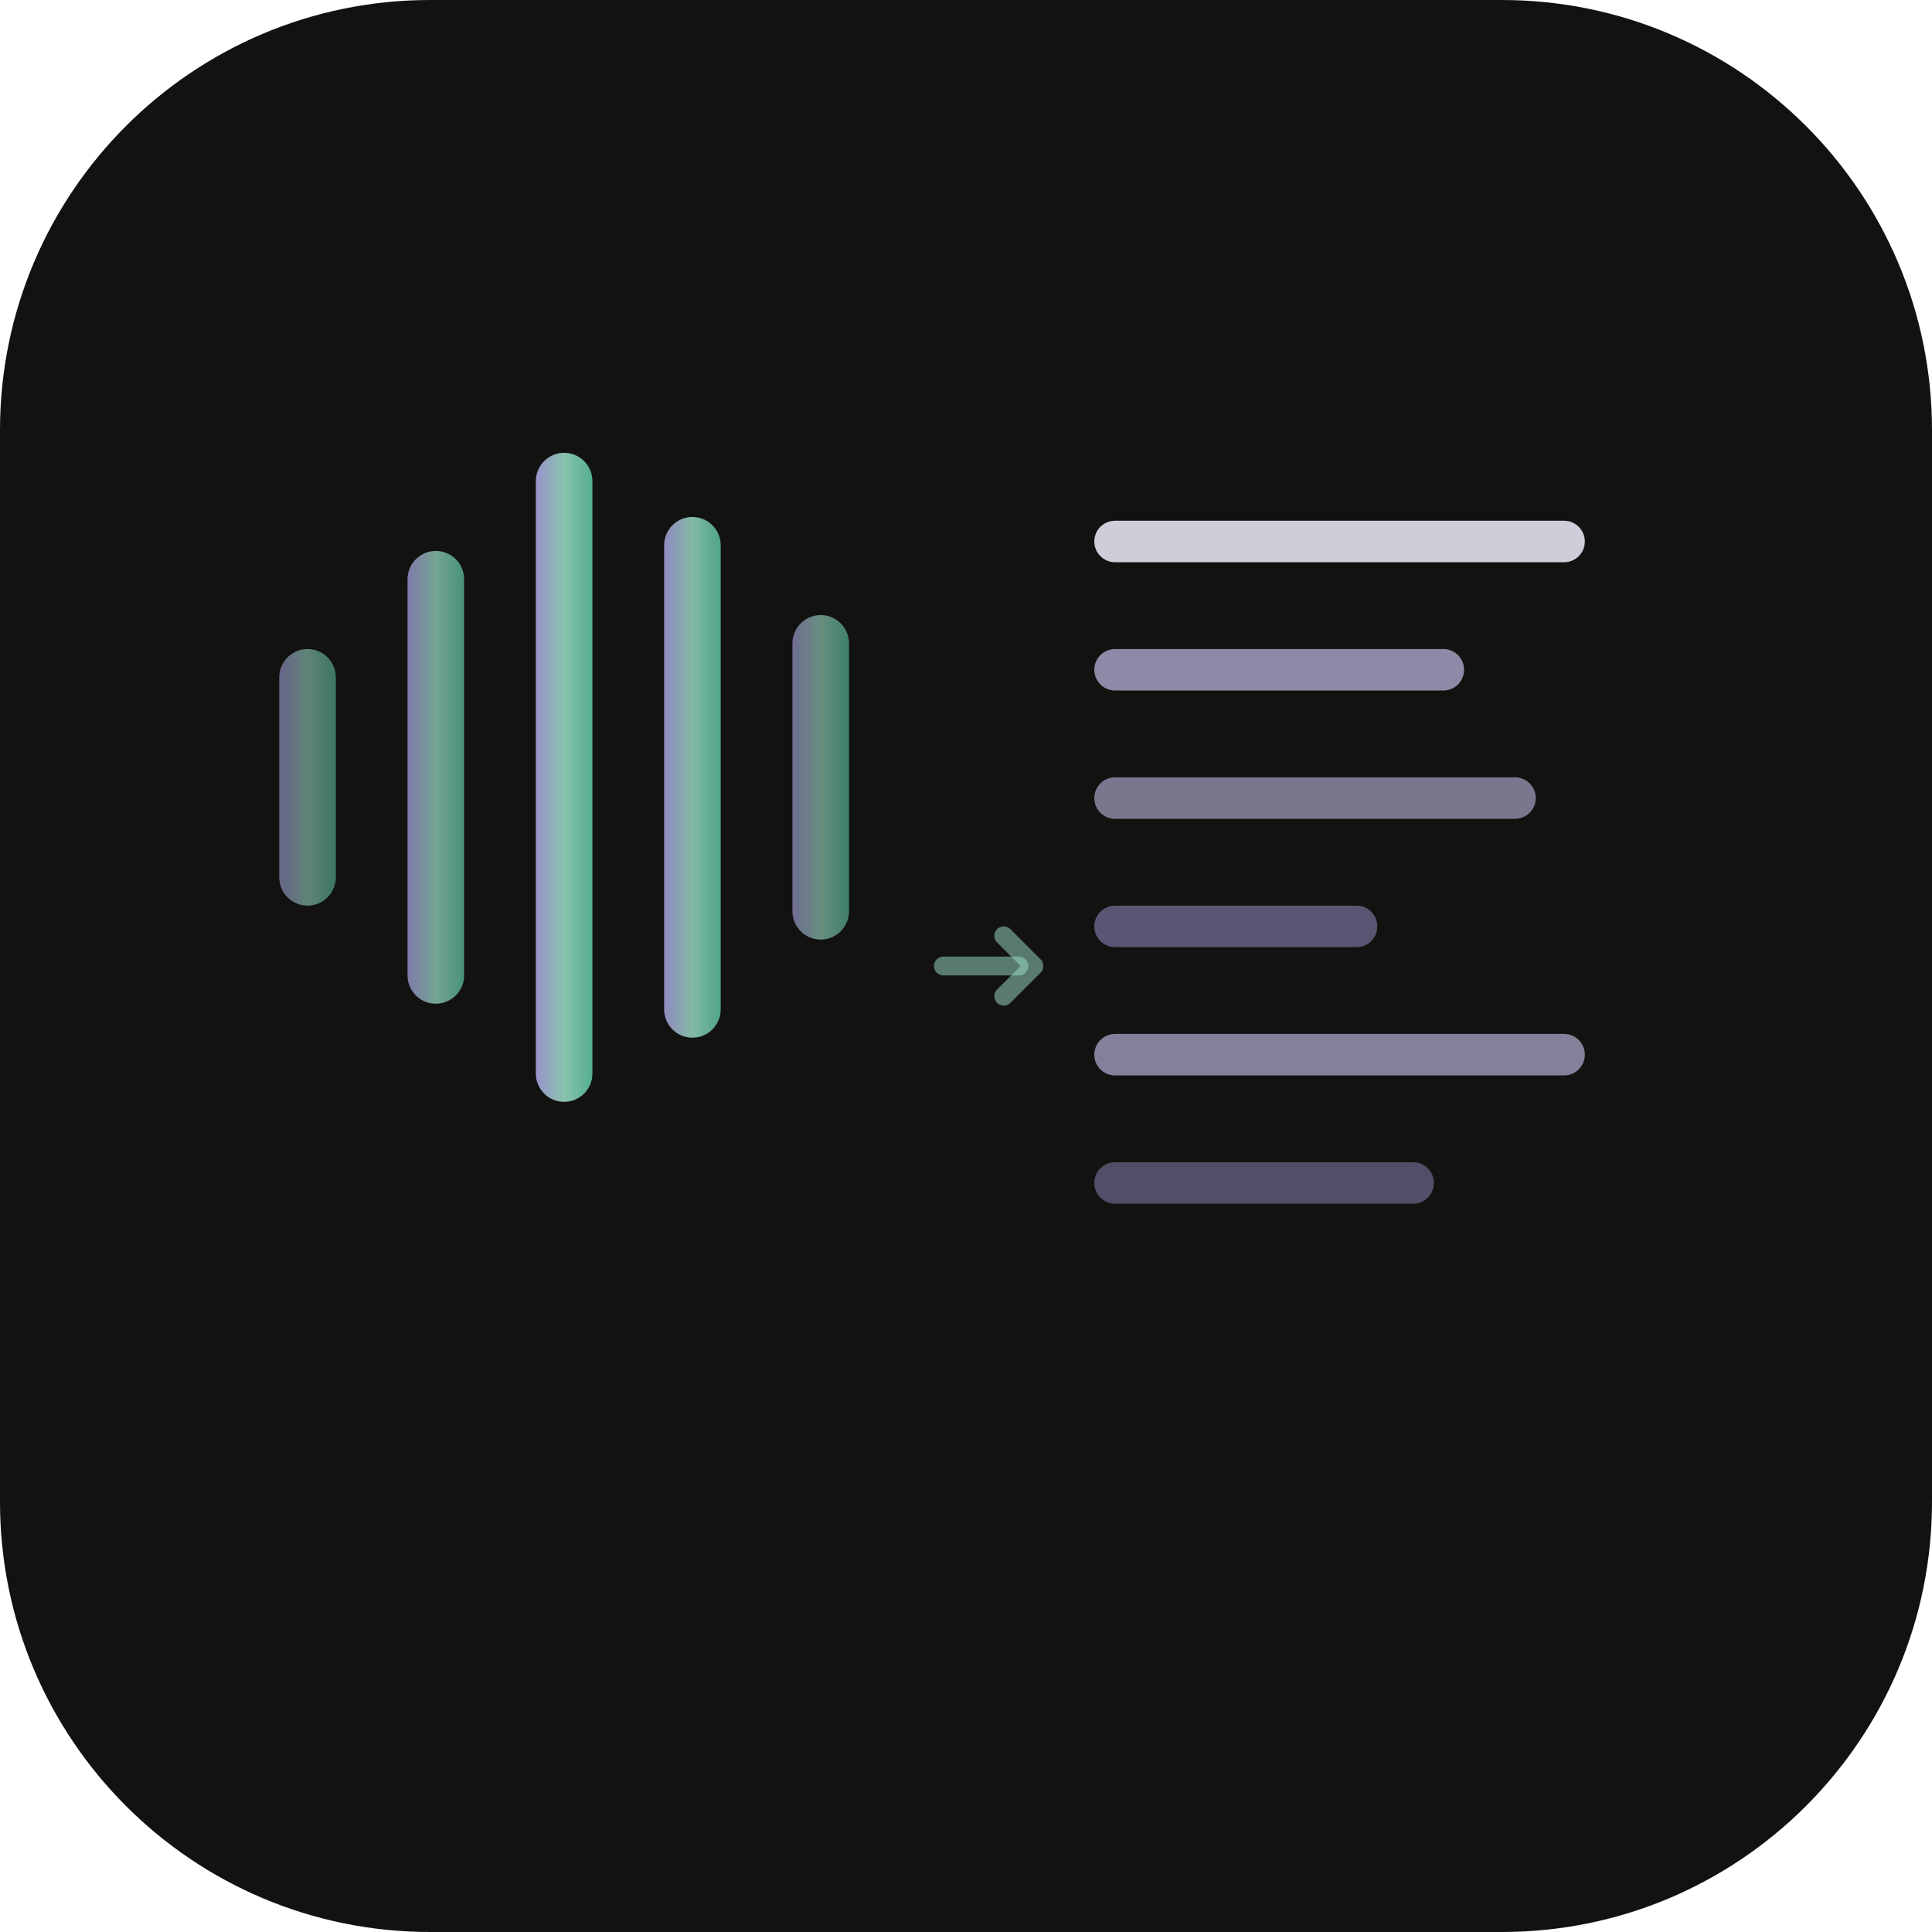
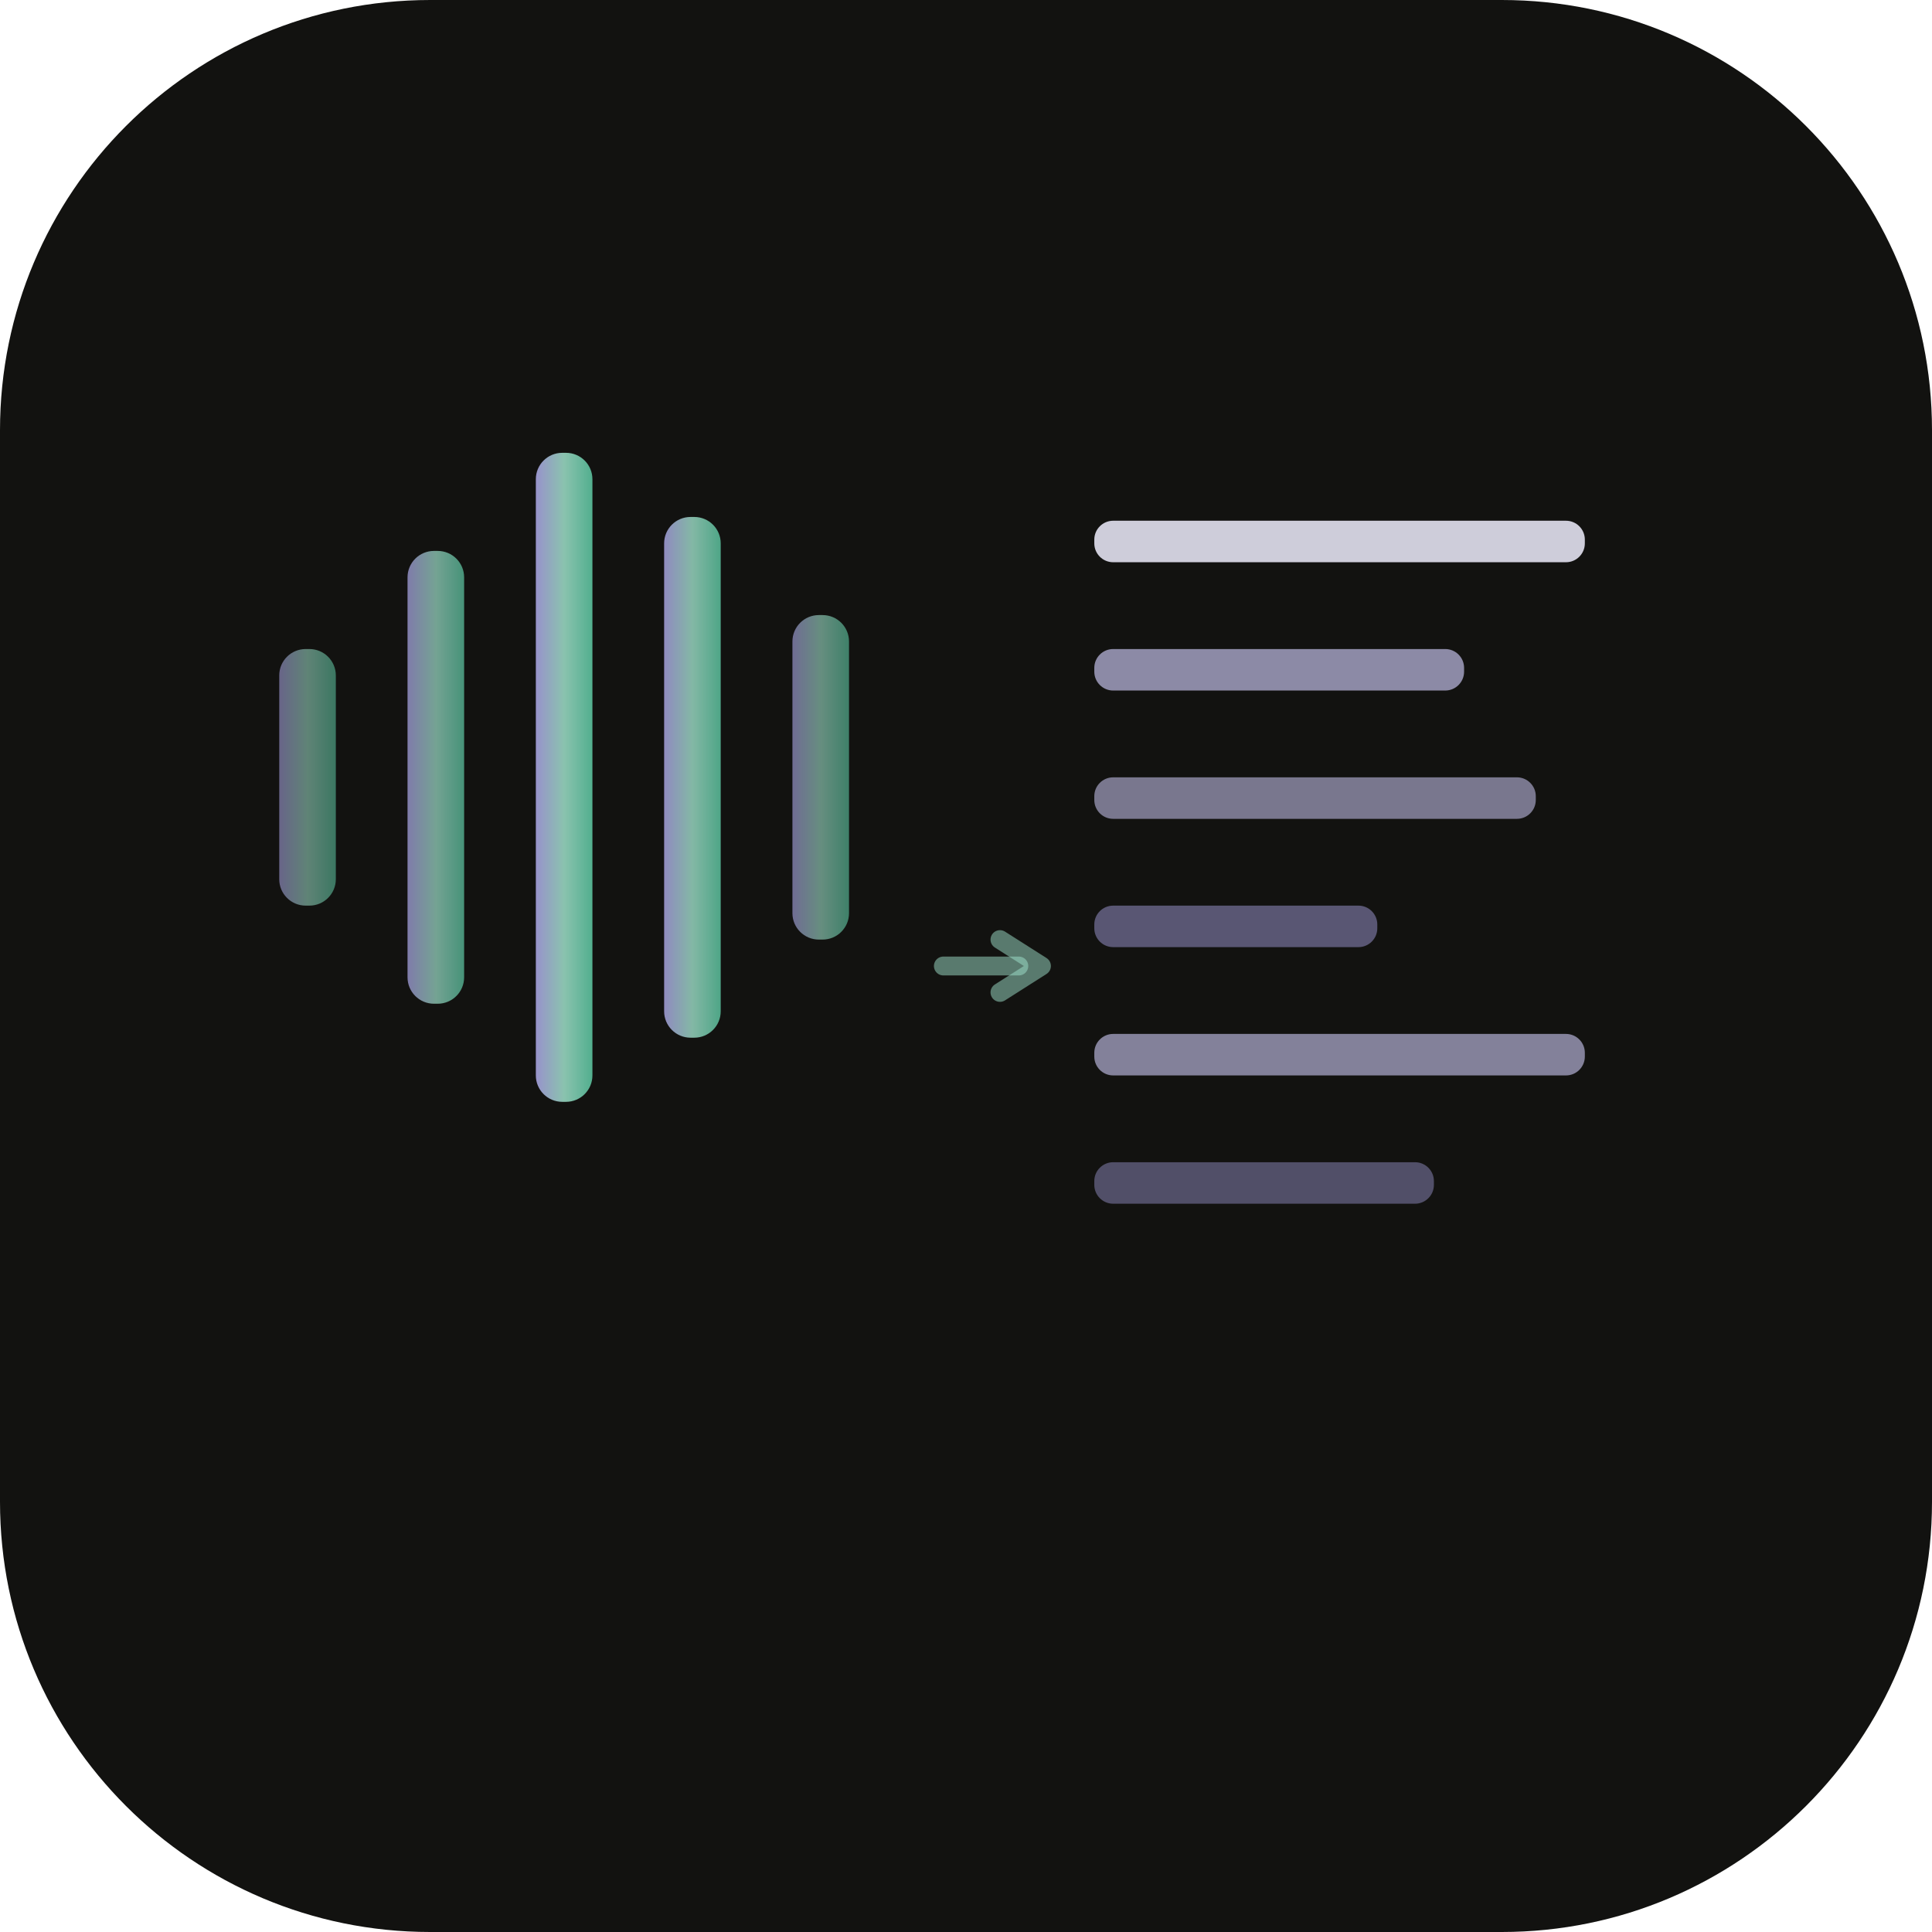
- <svg xmlns="http://www.w3.org/2000/svg" width="1024" height="1024" viewBox="0 0 1024 1024">
+ <svg xmlns="http://www.w3.org/2000/svg" width="512" height="512" viewBox="0 0 512 512">
  <defs>
    <linearGradient id="waveGrad" x1="0" y1="0" x2="1" y2="0">
      <stop offset="0%" stop-color="#AFA9EC" />
      <stop offset="50%" stop-color="#9FE1CB" />
      <stop offset="100%" stop-color="#5DCAA5" />
    </linearGradient>
  </defs>
-   <rect x="0" y="0" width="1024" height="1024" rx="228" fill="#121210" />
-   <g transform="translate(148, 240)">
-     <rect x="0" y="104" width="30" height="136" rx="15" fill="url(#waveGrad)" opacity="0.55" />
-     <rect x="68" y="52" width="30" height="240" rx="15" fill="url(#waveGrad)" opacity="0.70" />
-     <rect x="136" y="0" width="30" height="344" rx="15" fill="url(#waveGrad)" opacity="0.85" />
-     <rect x="204" y="34" width="30" height="276" rx="15" fill="url(#waveGrad)" opacity="0.80" />
-     <rect x="272" y="86" width="30" height="172" rx="15" fill="url(#waveGrad)" opacity="0.60" />
+   <rect x="0" y="0" width="512" height="512" rx="114" fill="#121210" />
+   <g transform="translate(74, 120)">
+     <rect x="0" y="52" width="15" height="68" rx="7" fill="url(#waveGrad)" opacity="0.55" />
+     <rect x="34" y="26" width="15" height="120" rx="7" fill="url(#waveGrad)" opacity="0.70" />
+     <rect x="68" y="0" width="15" height="172" rx="7" fill="url(#waveGrad)" opacity="0.85" />
+     <rect x="102" y="17" width="15" height="138" rx="7" fill="url(#waveGrad)" opacity="0.80" />
+     <rect x="136" y="43" width="15" height="86" rx="7" fill="url(#waveGrad)" opacity="0.60" />
  </g>
-   <path d="M500 512 L540 512" stroke="#9FE1CB" stroke-width="10" stroke-linecap="round" opacity="0.5" />
-   <path d="M532 496 L548 512 L532 528" stroke="#9FE1CB" stroke-width="10" stroke-linecap="round" stroke-linejoin="round" fill="none" opacity="0.5" />
-   <g transform="translate(580, 276)">
-     <rect x="0" y="0" width="260" height="22" rx="11" fill="#EEEDFE" opacity="0.85" />
-     <rect x="0" y="68" width="196" height="22" rx="11" fill="#CECBF6" opacity="0.65" />
-     <rect x="0" y="136" width="234" height="22" rx="11" fill="#CECBF6" opacity="0.55" />
-     <rect x="0" y="204" width="150" height="22" rx="11" fill="#AFA9EC" opacity="0.45" />
-     <rect x="0" y="272" width="260" height="22" rx="11" fill="#CECBF6" opacity="0.60" />
-     <rect x="0" y="340" width="180" height="22" rx="11" fill="#AFA9EC" opacity="0.40" />
+   <path d="M250 256 L270 256" stroke="#9FE1CB" stroke-width="5" stroke-linecap="round" opacity="0.5" />
+   <path d="M265 249 L276 256 L265 263" stroke="#9FE1CB" stroke-width="5" stroke-linecap="round" stroke-linejoin="round" fill="none" opacity="0.5" />
+   <g transform="translate(290, 138)">
+     <rect x="0" y="0" width="130" height="11" rx="5" fill="#EEEDFE" opacity="0.85" />
+     <rect x="0" y="34" width="98" height="11" rx="5" fill="#CECBF6" opacity="0.65" />
+     <rect x="0" y="68" width="117" height="11" rx="5" fill="#CECBF6" opacity="0.55" />
+     <rect x="0" y="102" width="75" height="11" rx="5" fill="#AFA9EC" opacity="0.45" />
+     <rect x="0" y="136" width="130" height="11" rx="5" fill="#CECBF6" opacity="0.60" />
+     <rect x="0" y="170" width="90" height="11" rx="5" fill="#AFA9EC" opacity="0.40" />
  </g>
</svg>
